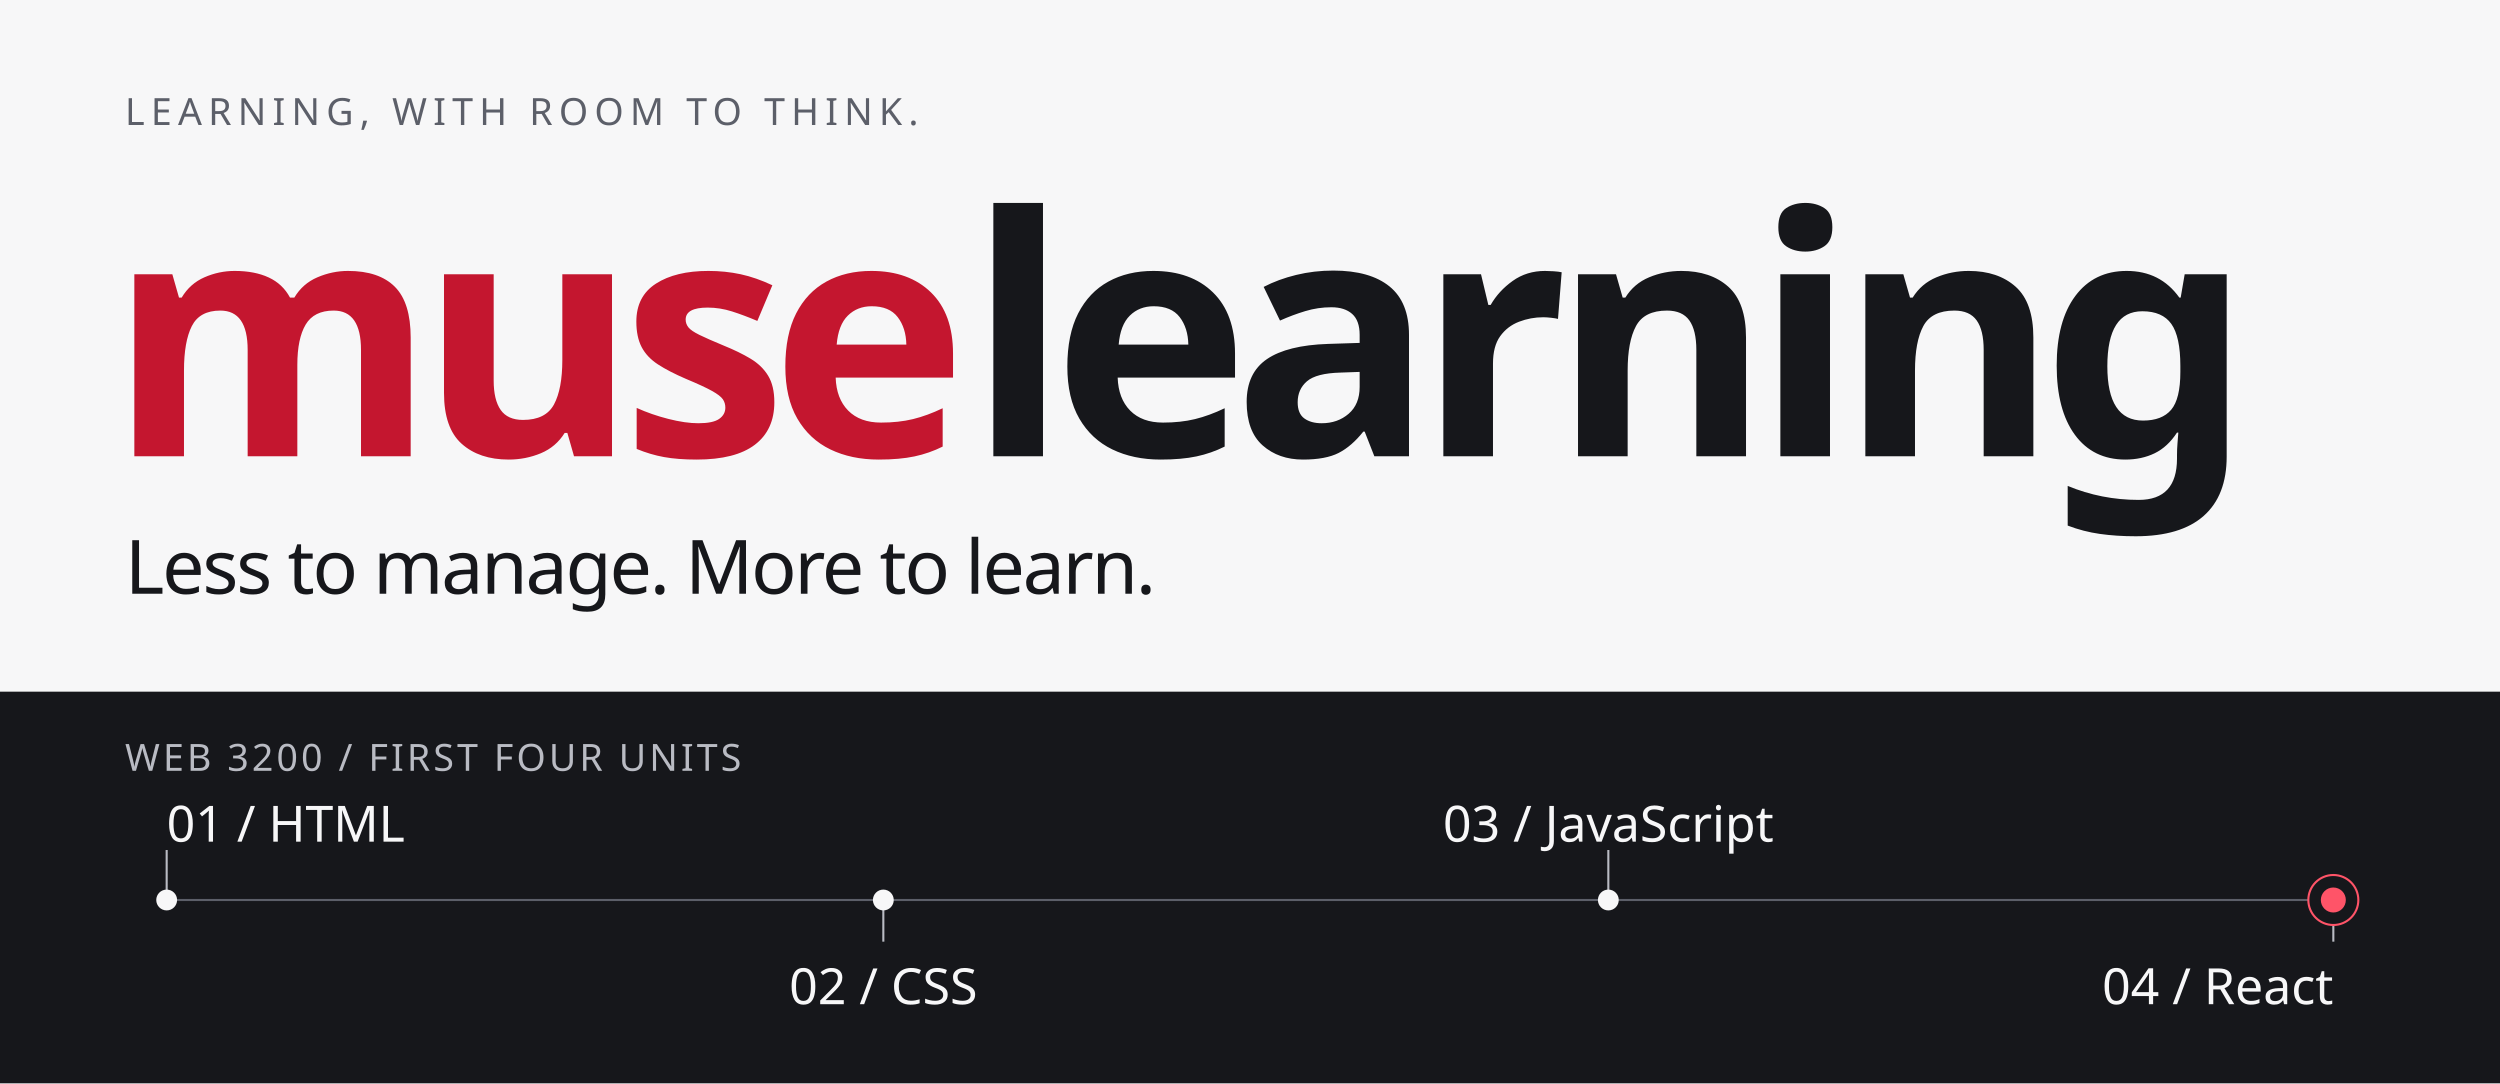
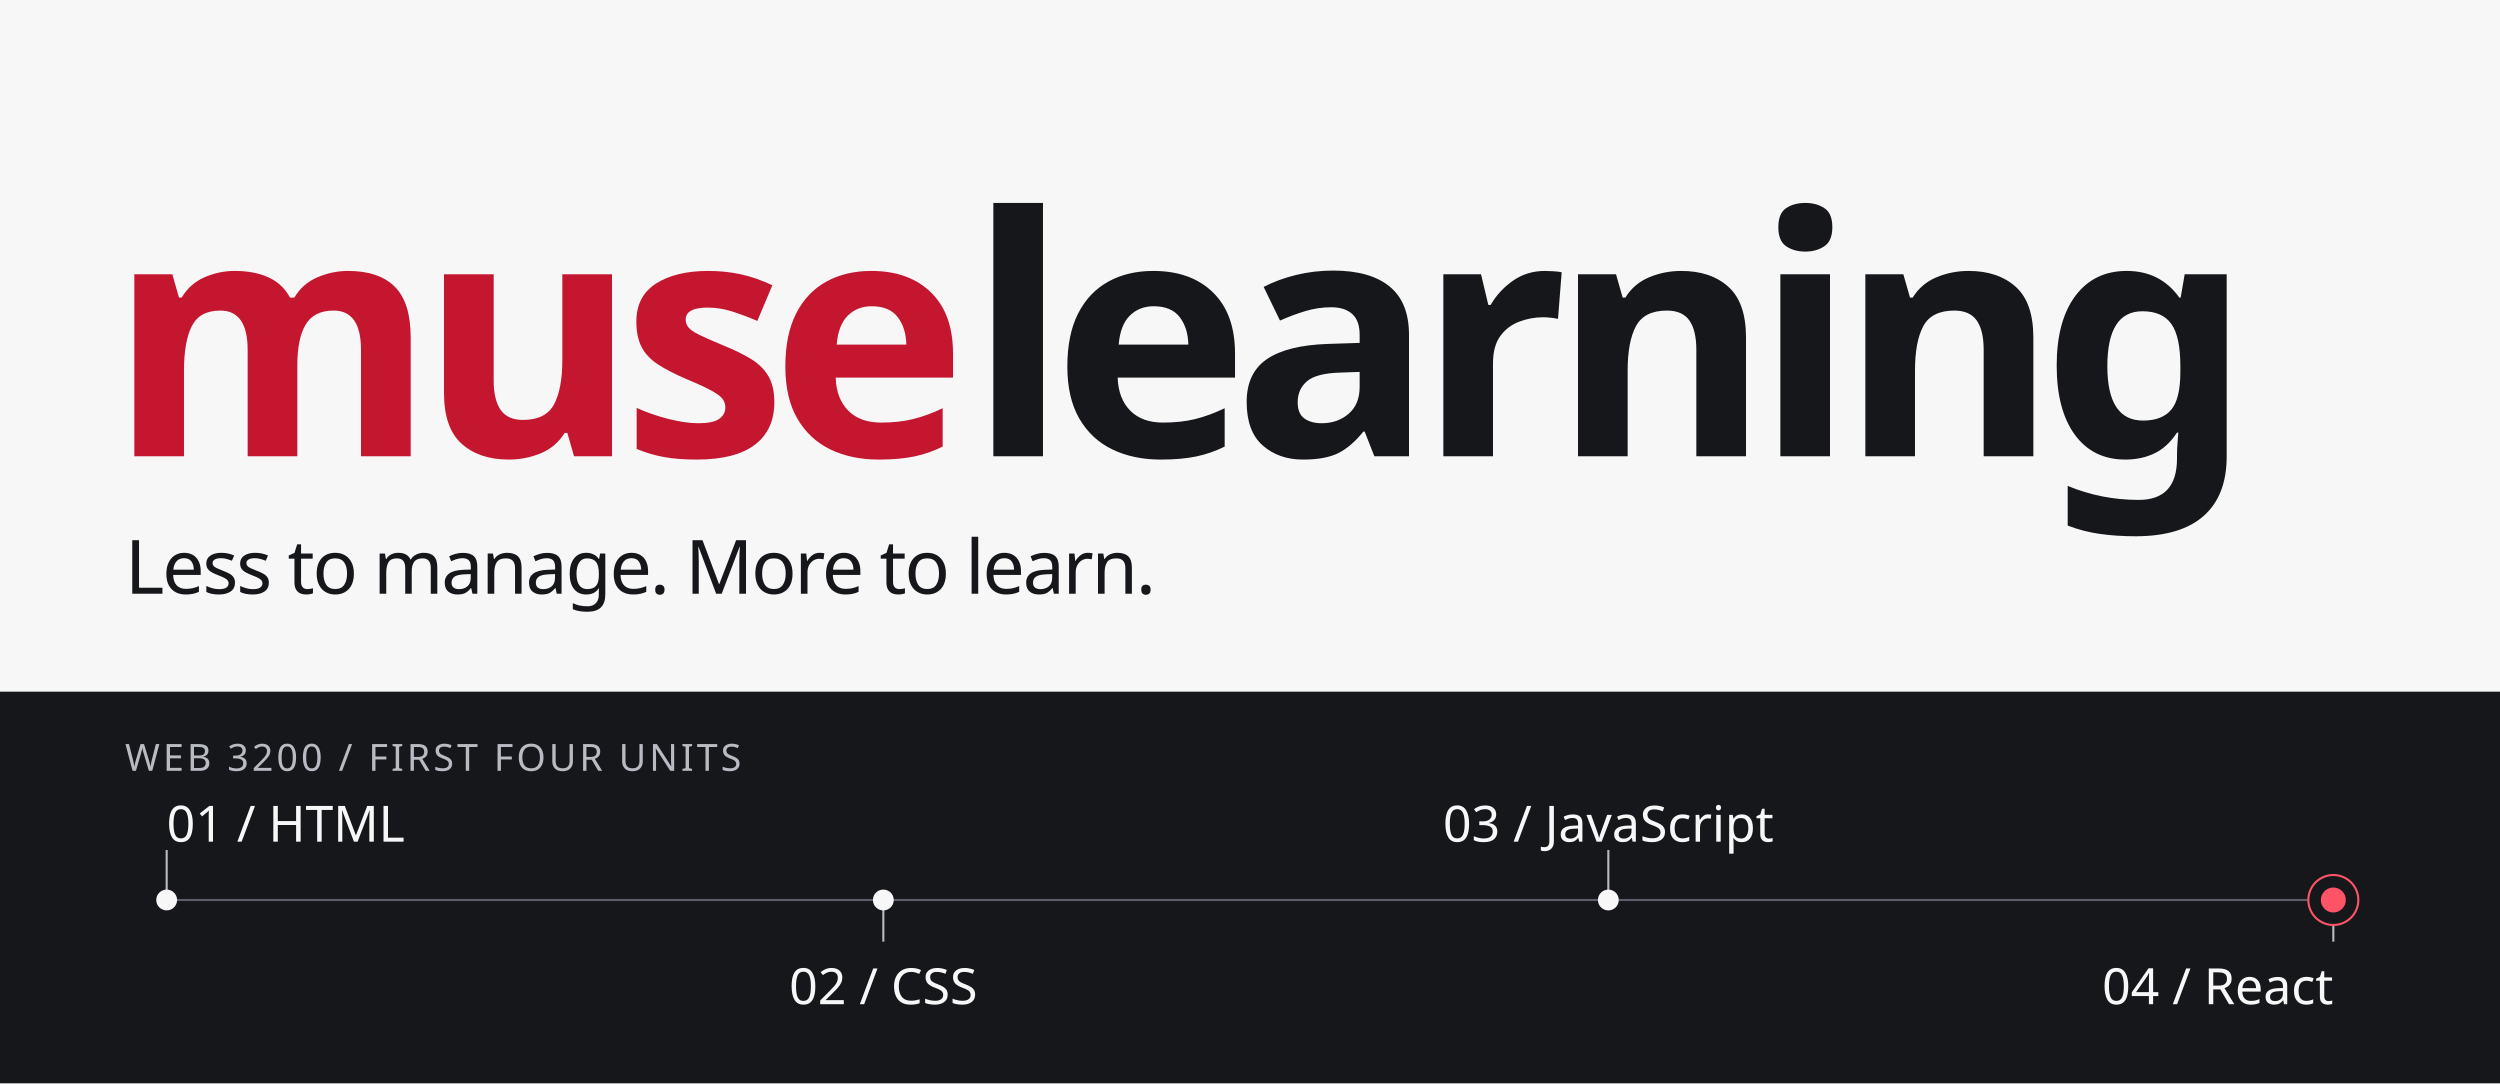
<svg xmlns="http://www.w3.org/2000/svg" width="1200" height="520" viewBox="0 0 1200 520" role="img" aria-labelledby="hero-title hero-desc">
  <defs>
    <marker id="arrow" markerWidth="8" markerHeight="6" refX="7" refY="3" orient="auto">
      <polygon points="0 0,8 3,0 6" fill="#5c5f69" />
    </marker>
    <marker id="arrow-accent" markerWidth="8" markerHeight="6" refX="7" refY="3" orient="auto">
      <polygon points="0 0,8 3,0 6" fill="#c4162f" />
    </marker>
    <marker id="arrow-link" markerWidth="8" markerHeight="6" refX="7" refY="3" orient="auto">
      <polygon points="0 0,8 3,0 6" fill="#1f5fa8" />
    </marker>
  </defs>
  <rect width="1200" height="520" fill="#f7f7f8" />
  <g font-family="Geist, system-ui, sans-serif">
-     <text x="60" y="60" fill="#5c5f69" font-size="18" font-weight="500" letter-spacing="3">LEARNING, WITH ROOM TO THINK.</text>
    <text x="52" y="219" fill="#16171b" font-size="160" font-weight="600" letter-spacing="-8">
      <tspan fill="#c4162f">muse</tspan>learning</text>
    <text x="60" y="285" fill="#16171b" font-size="36" font-weight="400" letter-spacing="-1">Less to manage. More to learn.</text>
  </g>
  <rect y="332" width="1200" height="188" fill="#16171b" />
  <g font-family="Geist, system-ui, sans-serif">
    <text x="60" y="370" fill="#b9bbc3" font-size="18" letter-spacing="1.5">WEB 3200 / FIRST FOUR UNITS</text>
    <line x1="80" y1="432" x2="1120" y2="432" stroke="#5c5f69" stroke-width="1" />
    <g stroke="#b9bbc3" stroke-width="1">
      <line x1="80" y1="432" x2="80" y2="408" />
      <line x1="424" y1="432" x2="424" y2="452" />
      <line x1="772" y1="432" x2="772" y2="408" />
      <line x1="1120" y1="432" x2="1120" y2="452" />
    </g>
    <g fill="#f7f7f8">
      <circle cx="80" cy="432" r="5" />
      <circle cx="424" cy="432" r="5" />
      <circle cx="772" cy="432" r="5" />
    </g>
    <circle cx="1120" cy="432" r="12" fill="#16171b" stroke="#ff5468" stroke-width="1" />
    <circle cx="1120" cy="432" r="6" fill="#ff5468" />
    <g fill="#f7f7f8" font-size="24" font-weight="500">
      <text x="80" y="404">01 / HTML</text>
      <text x="424" y="482" text-anchor="middle">02 / CSS</text>
      <text x="772" y="404" text-anchor="middle">03 / JavaScript</text>
      <text x="1120" y="482" text-anchor="end">04 / React</text>
    </g>
  </g>
</svg>
